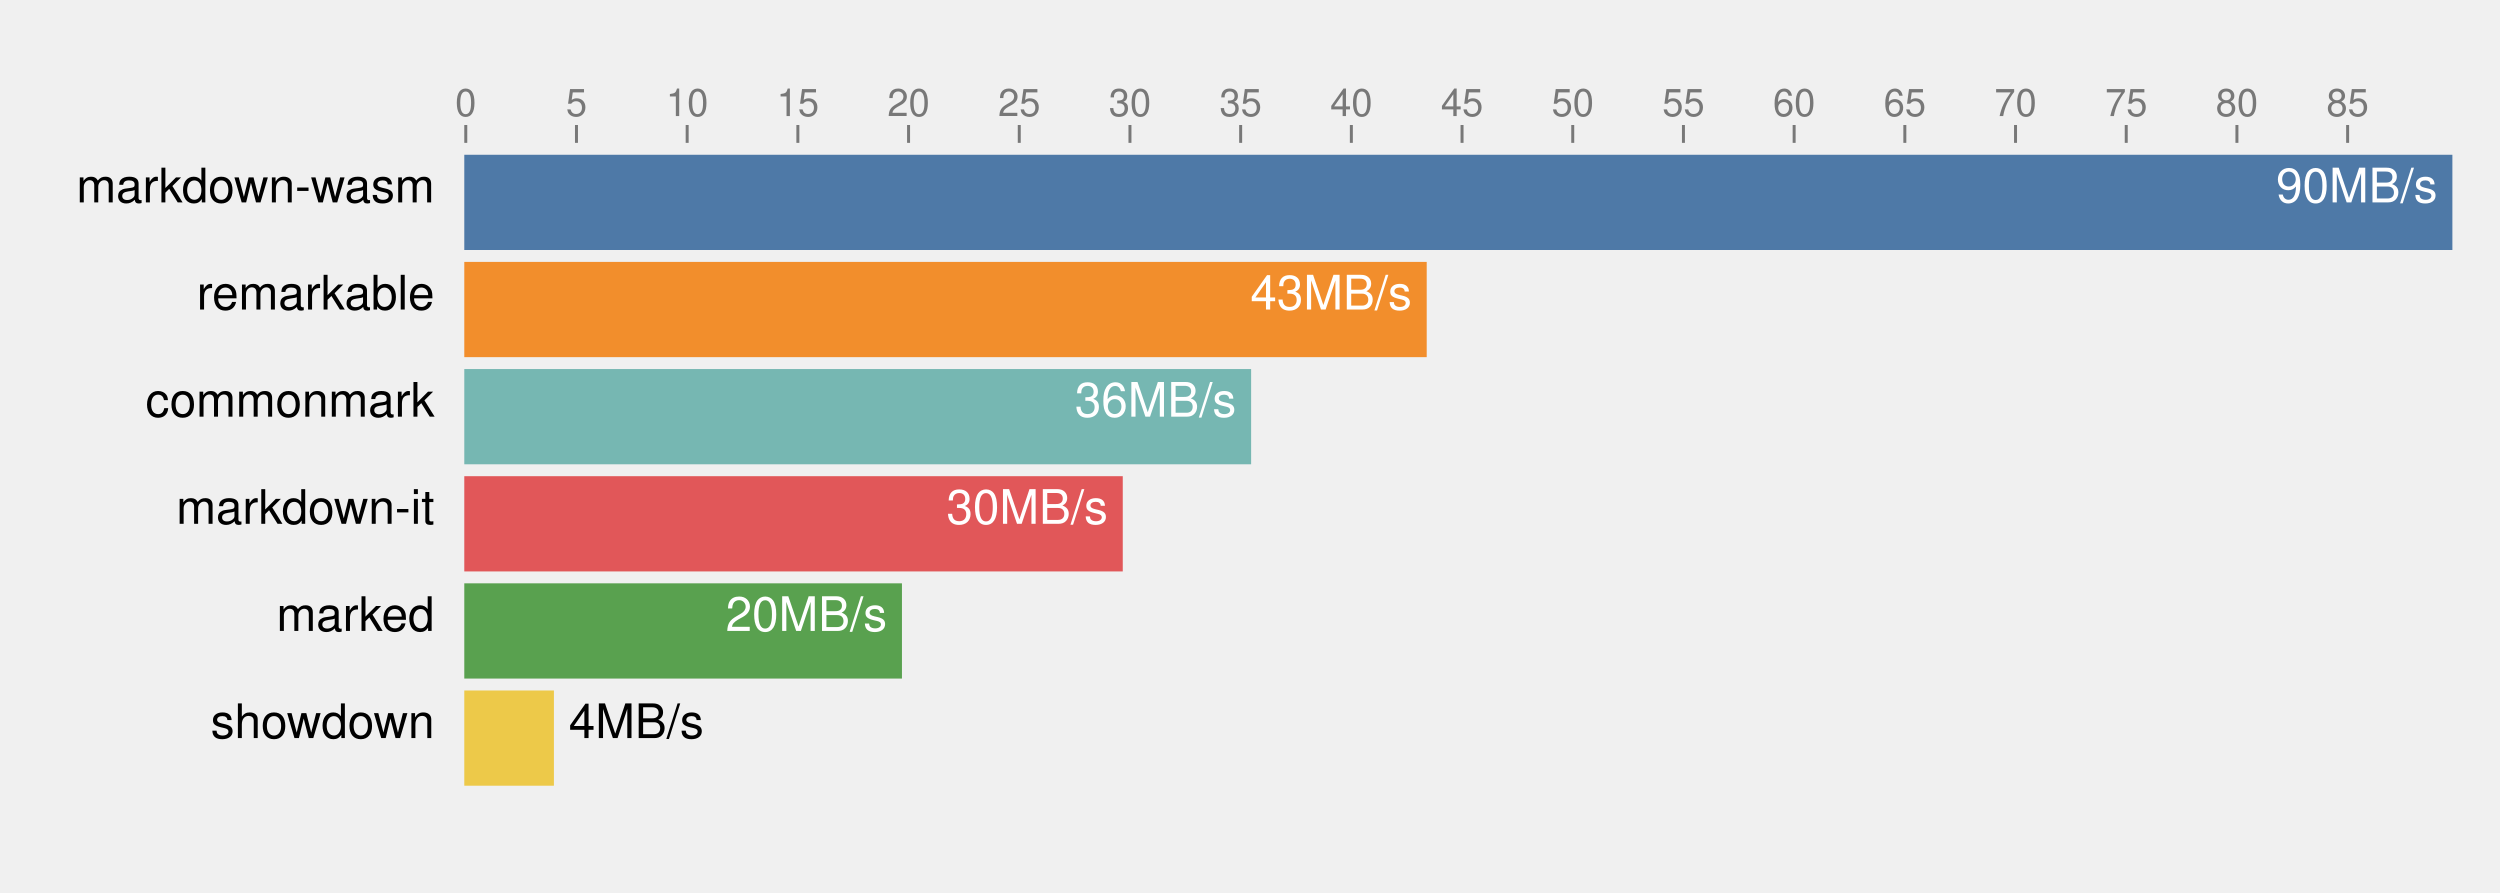
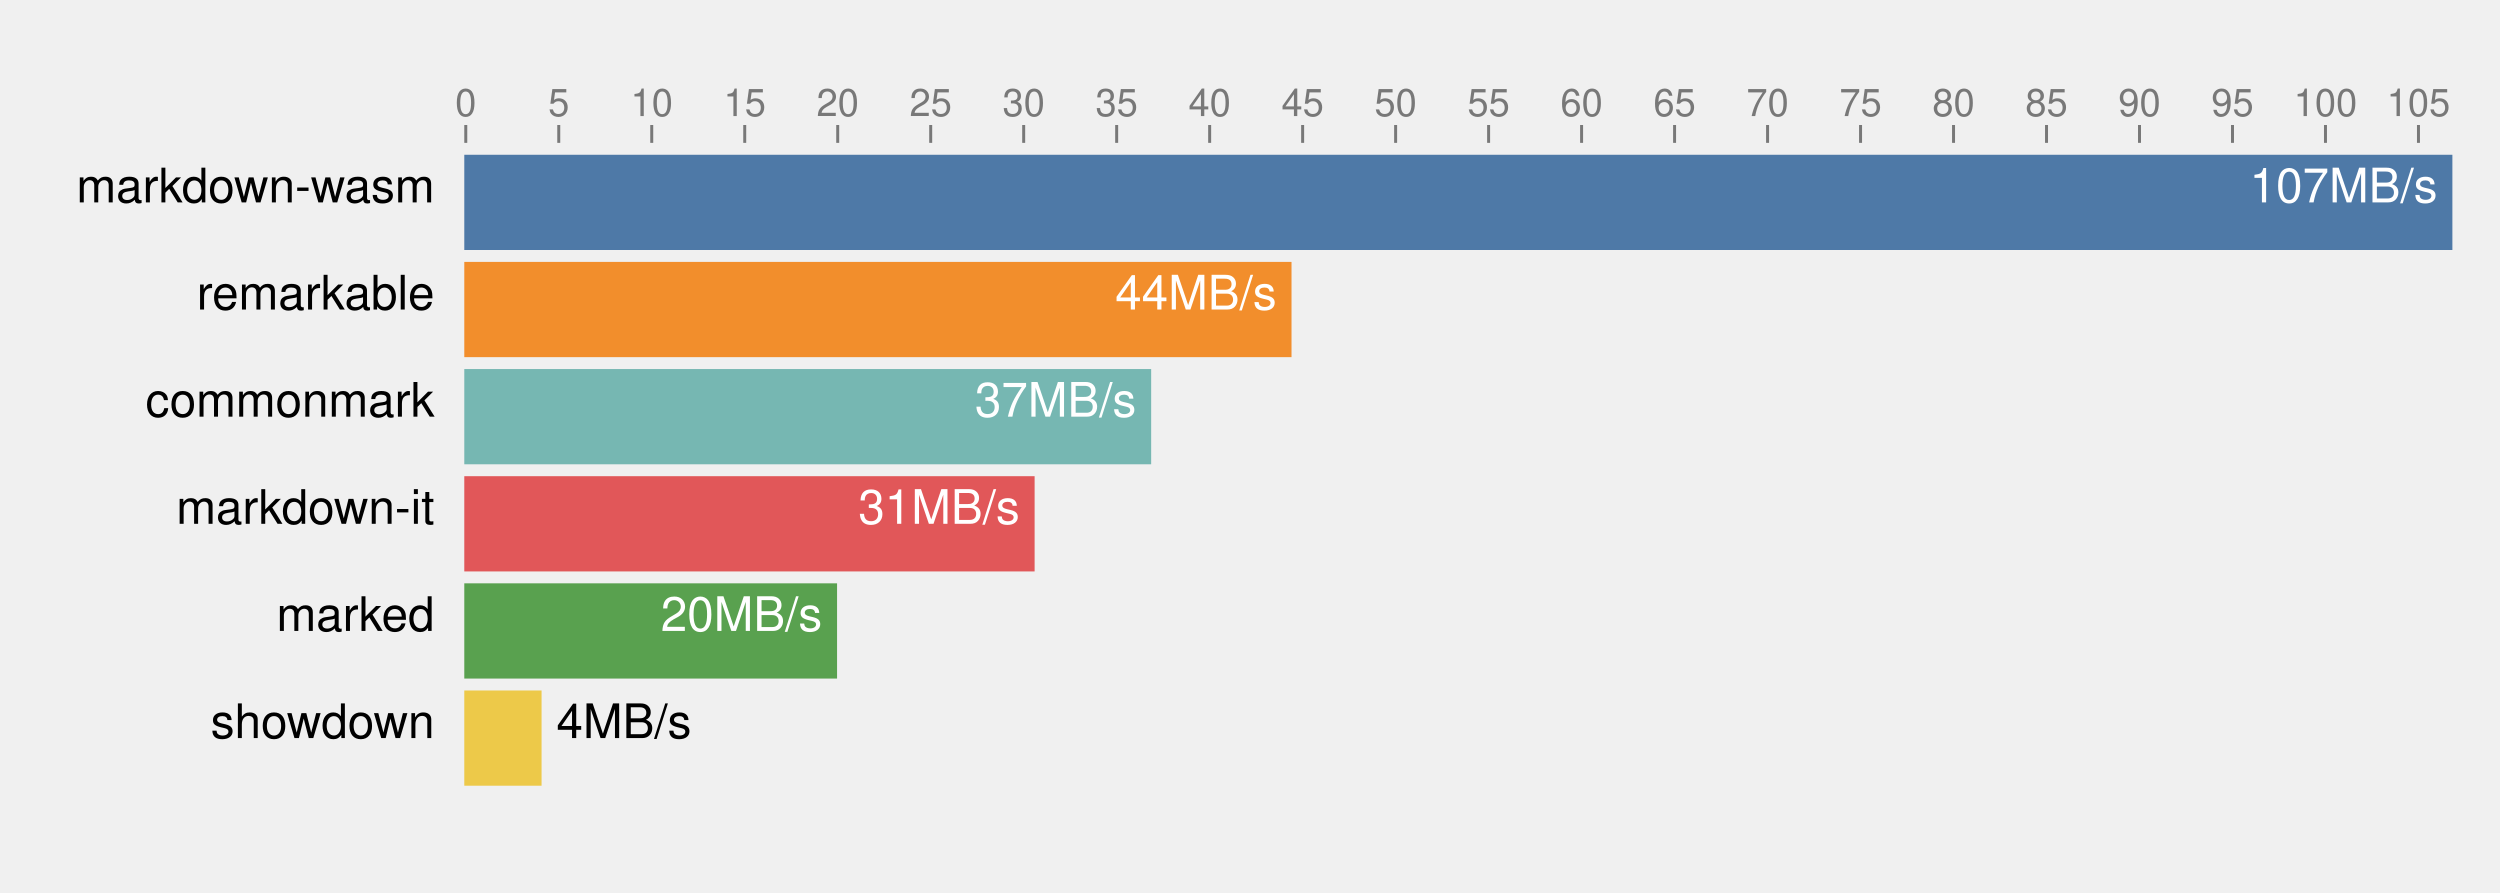
<svg xmlns="http://www.w3.org/2000/svg" width="840" height="300" font-family="-apple-system,BlinkMacSystemFont,&quot;Segoe UI&quot;,Helvetica,Arial,sans-serif" font-size="16">
  <g text-anchor="end" font-weight="500">
    <text alignment-baseline="central" x="156" y="68" dx="-10">markdown-wasm</text>
    <text alignment-baseline="central" x="156" y="104" dx="-10">remarkable</text>
    <text alignment-baseline="central" x="156" y="140" dx="-10">commonmark</text>
    <text alignment-baseline="central" x="156" y="176" dx="-10">markdown-it</text>
    <text alignment-baseline="central" x="156" y="212" dx="-10">marked</text>
    <text alignment-baseline="central" x="156" y="248" dx="-10">showdown</text>
  </g>
  <path fill="#4e79a7" d="M156 52h668v32H156z" />
-   <path fill="#f28e2c" d="M156 88h323.375v32H156z" />
-   <path fill="#76b7b2" d="M156 124h264.378v32H156z" />
-   <path fill="#e15759" d="M156 160h221.249v32H156z" />
-   <path fill="#59a14f" d="M156 196h147.053v32H156z" />
-   <path fill="#edc949" d="M156 232h30.115v32H156z" />
+   <path fill="#f28e2c" d="M156 88h277.951v32H156z" />
+   <path fill="#76b7b2" d="M156 124h230.792v32H156z" />
+   <path fill="#e15759" d="M156 160h191.629v32H156z" />
+   <path fill="#59a14f" d="M156 196h125.253v32H156z" />
+   <path fill="#edc949" d="M156 232h25.969v32H156z" />
  <g fill="#fff" text-anchor="end" font-weight="500">
-     <text x="824" y="68" alignment-baseline="central" dx="-5">90MB/s</text>
-     <text x="479.375" y="104" alignment-baseline="central" dx="-5">43MB/s</text>
-     <text x="420.378" y="140" alignment-baseline="central" dx="-5">36MB/s</text>
-     <text x="377.249" y="176" alignment-baseline="central" dx="-5">30MB/s</text>
-     <text x="303.053" y="212" alignment-baseline="central" dx="-5">20MB/s</text>
-     <text x="186.115" y="248" alignment-baseline="central" dx="5" fill="#000" text-anchor="start">4MB/s</text>
+     <text x="824" y="68" alignment-baseline="central" dx="-5">107MB/s</text>
+     <text x="433.951" y="104" alignment-baseline="central" dx="-5">44MB/s</text>
+     <text x="386.792" y="140" alignment-baseline="central" dx="-5">37MB/s</text>
+     <text x="347.629" y="176" alignment-baseline="central" dx="-5">31MB/s</text>
+     <text x="281.253" y="212" alignment-baseline="central" dx="-5">20MB/s</text>
+     <text x="181.969" y="248" alignment-baseline="central" dx="5" fill="#000" text-anchor="start">4MB/s</text>
  </g>
  <g fill="none" font-size="12.8" text-anchor="middle" opacity=".5">
    <g class="tick">
      <path stroke="currentColor" d="M156.5 48v-6" />
      <text fill="currentColor" y="-9" dy="0em" transform="translate(156.5 48)">0</text>
    </g>
    <g class="tick">
-       <path stroke="currentColor" d="M193.694 48v-6" />
-       <text fill="currentColor" y="-9" dy="0em" transform="translate(193.694 48)">5</text>
+       <path stroke="currentColor" d="M187.743 48v-6" />
+       <text fill="currentColor" y="-9" dy="0em" transform="translate(187.743 48)">5</text>
    </g>
    <g class="tick">
-       <path stroke="currentColor" d="M230.888 48v-6" />
-       <text fill="currentColor" y="-9" dy="0em" transform="translate(230.888 48)">10</text>
+       <path stroke="currentColor" d="M218.986 48v-6" />
+       <text fill="currentColor" y="-9" dy="0em" transform="translate(218.986 48)">10</text>
    </g>
    <g class="tick">
-       <path stroke="currentColor" d="M268.083 48v-6" />
-       <text fill="currentColor" y="-9" dy="0em" transform="translate(268.083 48)">15</text>
+       <path stroke="currentColor" d="M250.23 48v-6" />
+       <text fill="currentColor" y="-9" dy="0em" transform="translate(250.23 48)">15</text>
    </g>
    <g class="tick">
-       <path stroke="currentColor" d="M305.277 48v-6" />
-       <text fill="currentColor" y="-9" dy="0em" transform="translate(305.277 48)">20</text>
+       <path stroke="currentColor" d="M281.472 48v-6" />
+       <text fill="currentColor" y="-9" dy="0em" transform="translate(281.472 48)">20</text>
    </g>
    <g class="tick">
-       <path stroke="currentColor" d="M342.471 48v-6" />
-       <text fill="currentColor" y="-9" dy="0em" transform="translate(342.471 48)">25</text>
+       <path stroke="currentColor" d="M312.715 48v-6" />
+       <text fill="currentColor" y="-9" dy="0em" transform="translate(312.715 48)">25</text>
    </g>
    <g class="tick">
-       <path stroke="currentColor" d="M379.665 48v-6" />
-       <text fill="currentColor" y="-9" dy="0em" transform="translate(379.665 48)">30</text>
+       <path stroke="currentColor" d="M343.958 48v-6" />
+       <text fill="currentColor" y="-9" dy="0em" transform="translate(343.958 48)">30</text>
    </g>
    <g class="tick">
-       <path stroke="currentColor" d="M416.86 48v-6" />
-       <text fill="currentColor" y="-9" dy="0em" transform="translate(416.86 48)">35</text>
+       <path stroke="currentColor" d="M375.201 48v-6" />
+       <text fill="currentColor" y="-9" dy="0em" transform="translate(375.201 48)">35</text>
    </g>
    <g class="tick">
-       <path stroke="currentColor" d="M454.054 48v-6" />
-       <text fill="currentColor" y="-9" dy="0em" transform="translate(454.054 48)">40</text>
+       <path stroke="currentColor" d="M406.444 48v-6" />
+       <text fill="currentColor" y="-9" dy="0em" transform="translate(406.444 48)">40</text>
    </g>
    <g class="tick">
-       <path stroke="currentColor" d="M491.248 48v-6" />
-       <text fill="currentColor" y="-9" dy="0em" transform="translate(491.248 48)">45</text>
+       <path stroke="currentColor" d="M437.687 48v-6" />
+       <text fill="currentColor" y="-9" dy="0em" transform="translate(437.687 48)">45</text>
    </g>
    <g class="tick">
-       <path stroke="currentColor" d="M528.442 48v-6" />
-       <text fill="currentColor" y="-9" dy="0em" transform="translate(528.442 48)">50</text>
+       <path stroke="currentColor" d="M468.93 48v-6" />
+       <text fill="currentColor" y="-9" dy="0em" transform="translate(468.93 48)">50</text>
    </g>
    <g class="tick">
-       <path stroke="currentColor" d="M565.636 48v-6" />
-       <text fill="currentColor" y="-9" dy="0em" transform="translate(565.636 48)">55</text>
+       <path stroke="currentColor" d="M500.173 48v-6" />
+       <text fill="currentColor" y="-9" dy="0em" transform="translate(500.173 48)">55</text>
    </g>
    <g class="tick">
-       <path stroke="currentColor" d="M602.83 48v-6" />
-       <text fill="currentColor" y="-9" dy="0em" transform="translate(602.83 48)">60</text>
+       <path stroke="currentColor" d="M531.416 48v-6" />
+       <text fill="currentColor" y="-9" dy="0em" transform="translate(531.416 48)">60</text>
    </g>
    <g class="tick">
-       <path stroke="currentColor" d="M640.025 48v-6" />
-       <text fill="currentColor" y="-9" dy="0em" transform="translate(640.025 48)">65</text>
+       <path stroke="currentColor" d="M562.66 48v-6" />
+       <text fill="currentColor" y="-9" dy="0em" transform="translate(562.66 48)">65</text>
    </g>
    <g class="tick">
-       <path stroke="currentColor" d="M677.219 48v-6" />
-       <text fill="currentColor" y="-9" dy="0em" transform="translate(677.219 48)">70</text>
+       <path stroke="currentColor" d="M593.903 48v-6" />
+       <text fill="currentColor" y="-9" dy="0em" transform="translate(593.903 48)">70</text>
    </g>
    <g class="tick">
-       <path stroke="currentColor" d="M714.413 48v-6" />
-       <text fill="currentColor" y="-9" dy="0em" transform="translate(714.413 48)">75</text>
+       <path stroke="currentColor" d="M625.146 48v-6" />
+       <text fill="currentColor" y="-9" dy="0em" transform="translate(625.146 48)">75</text>
    </g>
    <g class="tick">
-       <path stroke="currentColor" d="M751.607 48v-6" />
-       <text fill="currentColor" y="-9" dy="0em" transform="translate(751.607 48)">80</text>
+       <path stroke="currentColor" d="M656.389 48v-6" />
+       <text fill="currentColor" y="-9" dy="0em" transform="translate(656.389 48)">80</text>
    </g>
    <g class="tick">
-       <path stroke="currentColor" d="M788.802 48v-6" />
-       <text fill="currentColor" y="-9" dy="0em" transform="translate(788.802 48)">85</text>
+       <path stroke="currentColor" d="M687.632 48v-6" />
+       <text fill="currentColor" y="-9" dy="0em" transform="translate(687.632 48)">85</text>
+     </g>
+     <g class="tick">
+       <path stroke="currentColor" d="M718.875 48v-6" />
+       <text fill="currentColor" y="-9" dy="0em" transform="translate(718.875 48)">90</text>
+     </g>
+     <g class="tick">
+       <path stroke="currentColor" d="M750.118 48v-6" />
+       <text fill="currentColor" y="-9" dy="0em" transform="translate(750.118 48)">95</text>
+     </g>
+     <g class="tick">
+       <path stroke="currentColor" d="M781.36 48v-6" />
+       <text fill="currentColor" y="-9" dy="0em" transform="translate(781.36 48)">100</text>
+     </g>
+     <g class="tick">
+       <path stroke="currentColor" d="M812.604 48v-6" />
+       <text fill="currentColor" y="-9" dy="0em" transform="translate(812.604 48)">105</text>
    </g>
  </g>
</svg>
